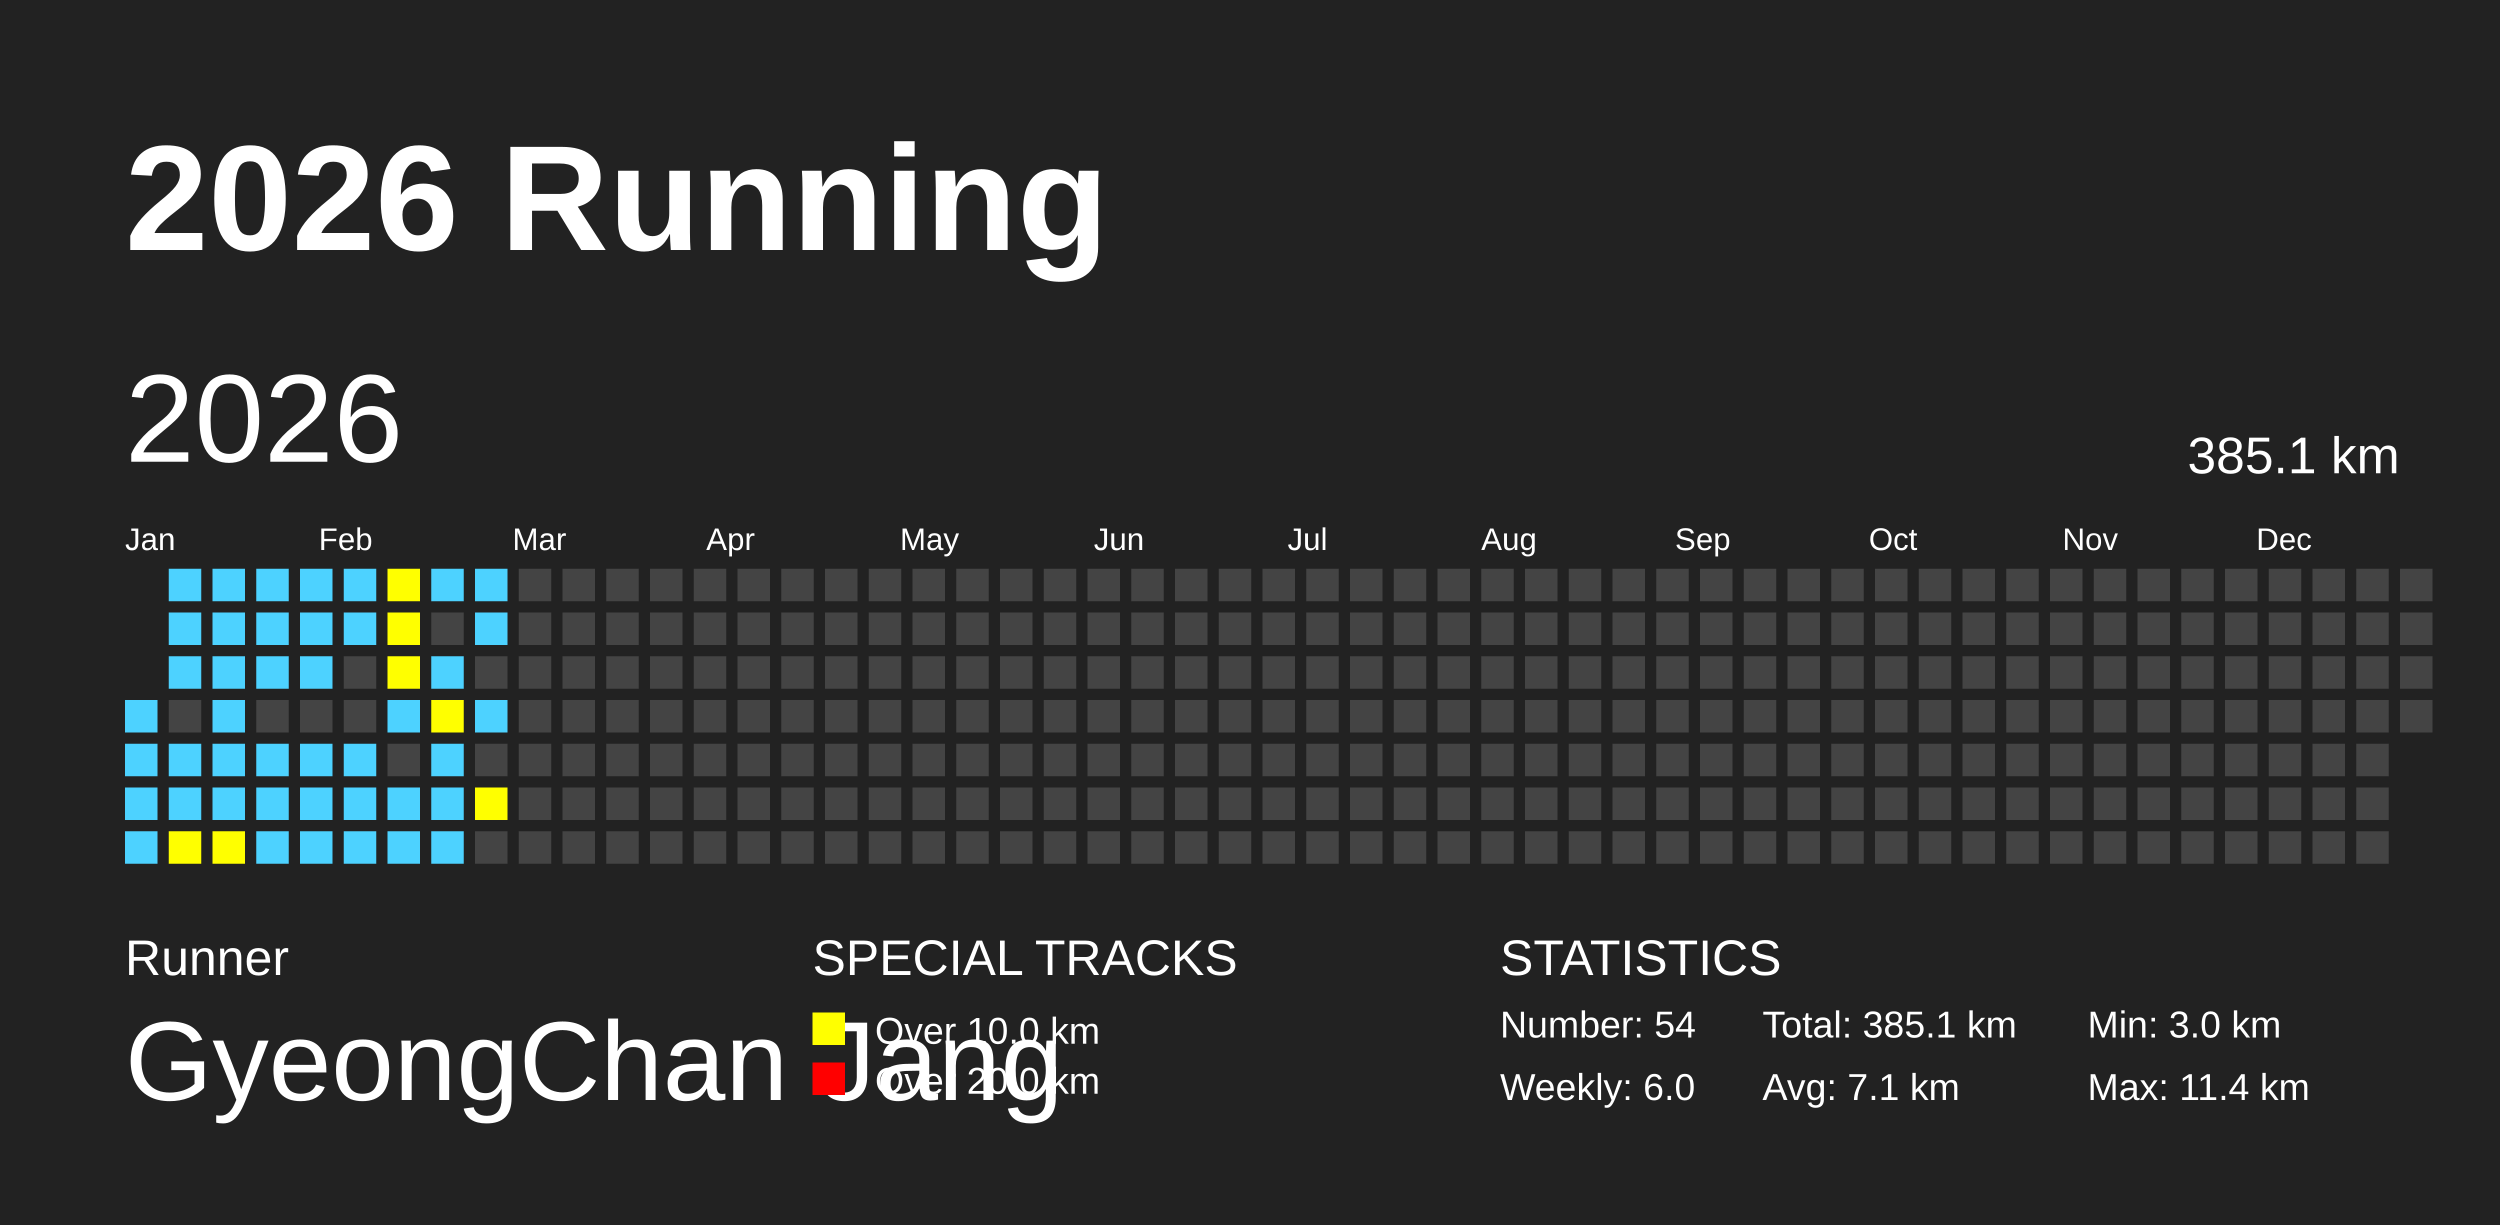
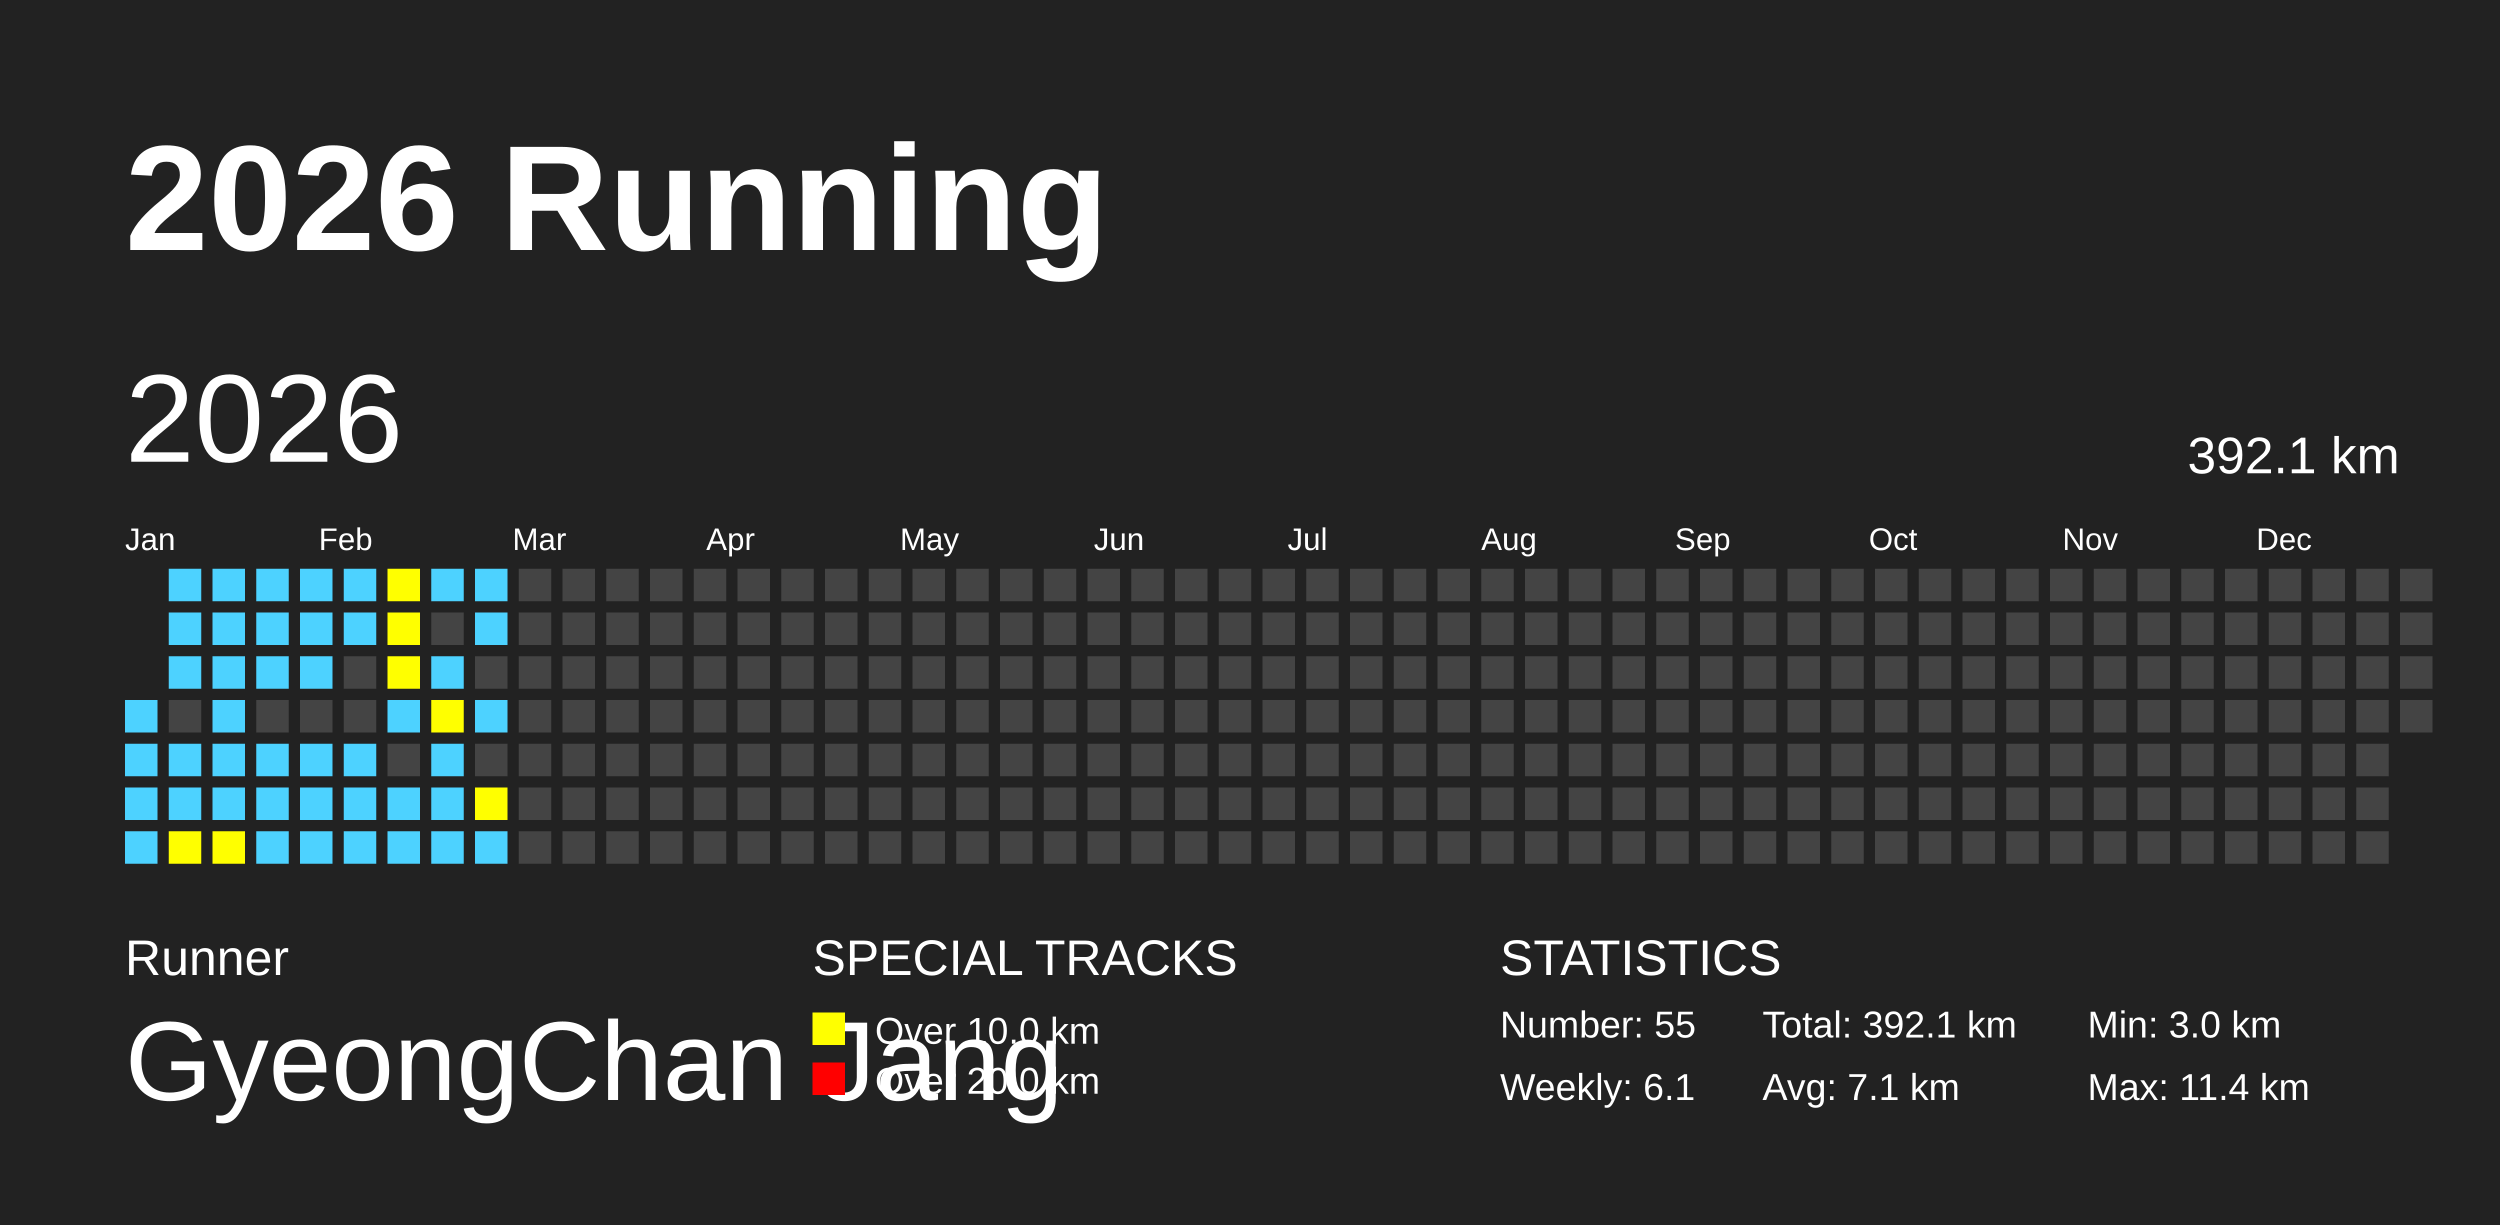
<svg xmlns="http://www.w3.org/2000/svg" baseProfile="full" height="98mm" version="1.1" viewBox="0,0,200,98" width="200mm">
  <defs />
  <rect fill="#222222" height="98" width="200" x="0" y="0" />
  <text fill="#FFFFFF" style="font-size:12px; font-family:Arial; font-weight:bold;" x="10" y="20">2026 Running</text>
  <text fill="#FFFFFF" style="font-size:4px; font-family:Arial" x="10" y="78">Runner</text>
  <text fill="#FFFFFF" style="font-size:9px; font-family:Arial" x="10" y="88">GyeongChan Jang</text>
  <text fill="#FFFFFF" style="font-size:4px; font-family:Arial" x="65" y="78">SPECIAL TRACKS</text>
  <rect fill="yellow" height="2.6" width="2.6" x="65" y="81" />
  <text fill="#FFFFFF" style="font-size:3px; font-family:Arial" x="70" y="83.5">Over 10.0 km</text>
  <rect fill="red" height="2.6" width="2.6" x="65" y="85" />
  <text fill="#FFFFFF" style="font-size:3px; font-family:Arial" x="70" y="87.5">Over 20.0 km</text>
  <text fill="#FFFFFF" style="font-size:4px; font-family:Arial" x="120" y="78">STATISTICS</text>
-   <text fill="#FFFFFF" style="font-size:3px; font-family:Arial" x="120" y="83">Number: 54</text>
-   <text fill="#FFFFFF" style="font-size:3px; font-family:Arial" x="120" y="88">Weekly: 6.0</text>
-   <text fill="#FFFFFF" style="font-size:3px; font-family:Arial" x="141" y="83">Total: 385.1 km</text>
+   <text fill="#FFFFFF" style="font-size:3px; font-family:Arial" x="120" y="83">Number: 55</text>
+   <text fill="#FFFFFF" style="font-size:3px; font-family:Arial" x="120" y="88">Weekly: 6.1</text>
+   <text fill="#FFFFFF" style="font-size:3px; font-family:Arial" x="141" y="83">Total: 392.1 km</text>
  <text fill="#FFFFFF" style="font-size:3px; font-family:Arial" x="141" y="88">Avg: 7.1 km</text>
  <text fill="#FFFFFF" style="font-size:3px; font-family:Arial" x="167" y="83">Min: 3.0 km</text>
  <text fill="#FFFFFF" style="font-size:3px; font-family:Arial" x="167" y="88">Max: 11.4 km</text>
  <text dominant-baseline="hanging" fill="#FFFFFF" style="font-size:10.0px; font-family:Arial;" x="10" y="30">2026</text>
-   <text dominant-baseline="hanging" fill="#FFFFFF" style="font-size:4.125px; font-family:Arial;" x="175" y="35">385.1 km</text>
+   <text dominant-baseline="hanging" fill="#FFFFFF" style="font-size:4.125px; font-family:Arial;" x="175" y="35">392.1 km</text>
  <text fill="#FFFFFF" style="font-size:2.5px; font-family:Arial" x="10.0" y="44">Jan</text>
  <text fill="#FFFFFF" style="font-size:2.5px; font-family:Arial" x="25.5" y="44">Feb</text>
  <text fill="#FFFFFF" style="font-size:2.5px; font-family:Arial" x="41.0" y="44">Mar</text>
  <text fill="#FFFFFF" style="font-size:2.5px; font-family:Arial" x="56.5" y="44">Apr</text>
  <text fill="#FFFFFF" style="font-size:2.5px; font-family:Arial" x="72.0" y="44">May</text>
  <text fill="#FFFFFF" style="font-size:2.5px; font-family:Arial" x="87.5" y="44">Jun</text>
  <text fill="#FFFFFF" style="font-size:2.5px; font-family:Arial" x="103.0" y="44">Jul</text>
  <text fill="#FFFFFF" style="font-size:2.5px; font-family:Arial" x="118.5" y="44">Aug</text>
  <text fill="#FFFFFF" style="font-size:2.5px; font-family:Arial" x="134.0" y="44">Sep</text>
  <text fill="#FFFFFF" style="font-size:2.5px; font-family:Arial" x="149.5" y="44">Oct</text>
  <text fill="#FFFFFF" style="font-size:2.5px; font-family:Arial" x="165.0" y="44">Nov</text>
  <text fill="#FFFFFF" style="font-size:2.5px; font-family:Arial" x="180.5" y="44">Dec</text>
  <rect fill="#4DD2FF" height="2.6" width="2.6" x="10.0" y="56.0" />
  <rect fill="#4DD2FF" height="2.6" width="2.6" x="10.0" y="59.5" />
  <rect fill="#4DD2FF" height="2.6" width="2.6" x="10.0" y="63.0" />
  <rect fill="#4DD2FF" height="2.6" width="2.6" x="10.0" y="66.5" />
  <rect fill="#4DD2FF" height="2.6" width="2.6" x="13.5" y="45.5" />
  <rect fill="#4DD2FF" height="2.6" width="2.6" x="13.5" y="49.0" />
  <rect fill="#4DD2FF" height="2.6" width="2.6" x="13.5" y="52.5" />
  <rect fill="#444444" height="2.6" width="2.6" x="13.5" y="56.0" />
  <rect fill="#4DD2FF" height="2.6" width="2.6" x="13.5" y="59.5" />
  <rect fill="#4DD2FF" height="2.6" width="2.6" x="13.5" y="63.0" />
  <rect fill="yellow" height="2.6" width="2.6" x="13.5" y="66.5" />
  <rect fill="#4DD2FF" height="2.6" width="2.6" x="17.0" y="45.5" />
  <rect fill="#4DD2FF" height="2.6" width="2.6" x="17.0" y="49.0" />
  <rect fill="#4DD2FF" height="2.6" width="2.6" x="17.0" y="52.5" />
  <rect fill="#4DD2FF" height="2.6" width="2.6" x="17.0" y="56.0" />
  <rect fill="#4DD2FF" height="2.6" width="2.6" x="17.0" y="59.5" />
  <rect fill="#4DD2FF" height="2.6" width="2.6" x="17.0" y="63.0" />
  <rect fill="yellow" height="2.6" width="2.6" x="17.0" y="66.5" />
  <rect fill="#4DD2FF" height="2.6" width="2.6" x="20.5" y="45.5" />
  <rect fill="#4DD2FF" height="2.6" width="2.6" x="20.5" y="49.0" />
  <rect fill="#4DD2FF" height="2.6" width="2.6" x="20.5" y="52.5" />
  <rect fill="#444444" height="2.6" width="2.6" x="20.5" y="56.0" />
  <rect fill="#4DD2FF" height="2.6" width="2.6" x="20.5" y="59.5" />
  <rect fill="#4DD2FF" height="2.6" width="2.6" x="20.5" y="63.0" />
  <rect fill="#4DD2FF" height="2.6" width="2.6" x="20.5" y="66.5" />
  <rect fill="#4DD2FF" height="2.6" width="2.6" x="24.0" y="45.5" />
  <rect fill="#4DD2FF" height="2.6" width="2.6" x="24.0" y="49.0" />
  <rect fill="#4DD2FF" height="2.6" width="2.6" x="24.0" y="52.5" />
  <rect fill="#444444" height="2.6" width="2.6" x="24.0" y="56.0" />
  <rect fill="#4DD2FF" height="2.6" width="2.6" x="24.0" y="59.5" />
  <rect fill="#4DD2FF" height="2.6" width="2.6" x="24.0" y="63.0" />
  <rect fill="#4DD2FF" height="2.6" width="2.6" x="24.0" y="66.5" />
  <rect fill="#4DD2FF" height="2.6" width="2.6" x="27.5" y="45.5" />
  <rect fill="#4DD2FF" height="2.6" width="2.6" x="27.5" y="49.0" />
  <rect fill="#444444" height="2.6" width="2.6" x="27.5" y="52.5" />
  <rect fill="#444444" height="2.6" width="2.6" x="27.5" y="56.0" />
  <rect fill="#4DD2FF" height="2.6" width="2.6" x="27.5" y="59.5" />
  <rect fill="#4DD2FF" height="2.6" width="2.6" x="27.5" y="63.0" />
  <rect fill="#4DD2FF" height="2.6" width="2.6" x="27.5" y="66.5" />
  <rect fill="yellow" height="2.6" width="2.6" x="31.0" y="45.5" />
  <rect fill="yellow" height="2.6" width="2.6" x="31.0" y="49.0" />
  <rect fill="yellow" height="2.6" width="2.6" x="31.0" y="52.5" />
  <rect fill="#4DD2FF" height="2.6" width="2.6" x="31.0" y="56.0" />
  <rect fill="#444444" height="2.6" width="2.6" x="31.0" y="59.5" />
  <rect fill="#4DD2FF" height="2.6" width="2.6" x="31.0" y="63.0" />
  <rect fill="#4DD2FF" height="2.6" width="2.6" x="31.0" y="66.5" />
  <rect fill="#4DD2FF" height="2.6" width="2.6" x="34.5" y="45.5" />
  <rect fill="#444444" height="2.6" width="2.6" x="34.5" y="49.0" />
  <rect fill="#4DD2FF" height="2.6" width="2.6" x="34.5" y="52.5" />
  <rect fill="yellow" height="2.6" width="2.6" x="34.5" y="56.0" />
  <rect fill="#4DD2FF" height="2.6" width="2.6" x="34.5" y="59.5" />
  <rect fill="#4DD2FF" height="2.6" width="2.6" x="34.5" y="63.0" />
  <rect fill="#4DD2FF" height="2.6" width="2.6" x="34.5" y="66.5" />
  <rect fill="#4DD2FF" height="2.6" width="2.6" x="38.0" y="45.5" />
  <rect fill="#4DD2FF" height="2.6" width="2.6" x="38.0" y="49.0" />
  <rect fill="#444444" height="2.6" width="2.6" x="38.0" y="52.5" />
  <rect fill="#4DD2FF" height="2.6" width="2.6" x="38.0" y="56.0" />
  <rect fill="#444444" height="2.6" width="2.6" x="38.0" y="59.5" />
  <rect fill="yellow" height="2.6" width="2.6" x="38.0" y="63.0" />
-   <rect fill="#444444" height="2.6" width="2.6" x="38.0" y="66.5" />
+   <rect fill="#4DD2FF" height="2.6" width="2.6" x="38.0" y="66.5" />
  <rect fill="#444444" height="2.6" width="2.6" x="41.5" y="45.5" />
  <rect fill="#444444" height="2.6" width="2.6" x="41.5" y="49.0" />
  <rect fill="#444444" height="2.6" width="2.6" x="41.5" y="52.5" />
  <rect fill="#444444" height="2.6" width="2.6" x="41.5" y="56.0" />
  <rect fill="#444444" height="2.6" width="2.6" x="41.5" y="59.5" />
  <rect fill="#444444" height="2.6" width="2.6" x="41.5" y="63.0" />
  <rect fill="#444444" height="2.6" width="2.6" x="41.5" y="66.5" />
  <rect fill="#444444" height="2.6" width="2.6" x="45.0" y="45.5" />
  <rect fill="#444444" height="2.6" width="2.6" x="45.0" y="49.0" />
  <rect fill="#444444" height="2.6" width="2.6" x="45.0" y="52.5" />
  <rect fill="#444444" height="2.6" width="2.6" x="45.0" y="56.0" />
  <rect fill="#444444" height="2.6" width="2.6" x="45.0" y="59.5" />
  <rect fill="#444444" height="2.6" width="2.6" x="45.0" y="63.0" />
  <rect fill="#444444" height="2.6" width="2.6" x="45.0" y="66.5" />
  <rect fill="#444444" height="2.6" width="2.6" x="48.5" y="45.5" />
  <rect fill="#444444" height="2.6" width="2.6" x="48.5" y="49.0" />
  <rect fill="#444444" height="2.6" width="2.6" x="48.5" y="52.5" />
  <rect fill="#444444" height="2.6" width="2.6" x="48.5" y="56.0" />
  <rect fill="#444444" height="2.6" width="2.6" x="48.5" y="59.5" />
  <rect fill="#444444" height="2.6" width="2.6" x="48.5" y="63.0" />
  <rect fill="#444444" height="2.6" width="2.6" x="48.5" y="66.5" />
  <rect fill="#444444" height="2.6" width="2.6" x="52.0" y="45.5" />
  <rect fill="#444444" height="2.6" width="2.6" x="52.0" y="49.0" />
  <rect fill="#444444" height="2.6" width="2.6" x="52.0" y="52.5" />
  <rect fill="#444444" height="2.6" width="2.6" x="52.0" y="56.0" />
  <rect fill="#444444" height="2.6" width="2.6" x="52.0" y="59.5" />
  <rect fill="#444444" height="2.6" width="2.6" x="52.0" y="63.0" />
  <rect fill="#444444" height="2.6" width="2.6" x="52.0" y="66.5" />
  <rect fill="#444444" height="2.6" width="2.6" x="55.5" y="45.5" />
  <rect fill="#444444" height="2.6" width="2.6" x="55.5" y="49.0" />
  <rect fill="#444444" height="2.6" width="2.6" x="55.5" y="52.5" />
  <rect fill="#444444" height="2.6" width="2.6" x="55.5" y="56.0" />
  <rect fill="#444444" height="2.6" width="2.6" x="55.5" y="59.5" />
  <rect fill="#444444" height="2.6" width="2.6" x="55.5" y="63.0" />
  <rect fill="#444444" height="2.6" width="2.6" x="55.5" y="66.5" />
  <rect fill="#444444" height="2.6" width="2.6" x="59.0" y="45.5" />
  <rect fill="#444444" height="2.6" width="2.6" x="59.0" y="49.0" />
  <rect fill="#444444" height="2.6" width="2.6" x="59.0" y="52.5" />
  <rect fill="#444444" height="2.6" width="2.6" x="59.0" y="56.0" />
  <rect fill="#444444" height="2.6" width="2.6" x="59.0" y="59.5" />
  <rect fill="#444444" height="2.6" width="2.6" x="59.0" y="63.0" />
  <rect fill="#444444" height="2.6" width="2.6" x="59.0" y="66.5" />
  <rect fill="#444444" height="2.6" width="2.6" x="62.5" y="45.5" />
  <rect fill="#444444" height="2.6" width="2.6" x="62.5" y="49.0" />
  <rect fill="#444444" height="2.6" width="2.6" x="62.5" y="52.5" />
  <rect fill="#444444" height="2.6" width="2.6" x="62.5" y="56.0" />
  <rect fill="#444444" height="2.6" width="2.6" x="62.5" y="59.5" />
  <rect fill="#444444" height="2.6" width="2.6" x="62.5" y="63.0" />
  <rect fill="#444444" height="2.6" width="2.6" x="62.5" y="66.5" />
  <rect fill="#444444" height="2.6" width="2.6" x="66.0" y="45.5" />
  <rect fill="#444444" height="2.6" width="2.6" x="66.0" y="49.0" />
  <rect fill="#444444" height="2.6" width="2.6" x="66.0" y="52.5" />
  <rect fill="#444444" height="2.6" width="2.6" x="66.0" y="56.0" />
  <rect fill="#444444" height="2.6" width="2.6" x="66.0" y="59.5" />
  <rect fill="#444444" height="2.6" width="2.6" x="66.0" y="63.0" />
  <rect fill="#444444" height="2.6" width="2.6" x="66.0" y="66.5" />
  <rect fill="#444444" height="2.6" width="2.6" x="69.5" y="45.5" />
  <rect fill="#444444" height="2.6" width="2.6" x="69.5" y="49.0" />
  <rect fill="#444444" height="2.6" width="2.6" x="69.5" y="52.5" />
  <rect fill="#444444" height="2.6" width="2.6" x="69.5" y="56.0" />
  <rect fill="#444444" height="2.6" width="2.6" x="69.5" y="59.5" />
  <rect fill="#444444" height="2.6" width="2.6" x="69.5" y="63.0" />
  <rect fill="#444444" height="2.6" width="2.6" x="69.5" y="66.5" />
  <rect fill="#444444" height="2.6" width="2.6" x="73.0" y="45.5" />
  <rect fill="#444444" height="2.6" width="2.6" x="73.0" y="49.0" />
  <rect fill="#444444" height="2.6" width="2.6" x="73.0" y="52.5" />
  <rect fill="#444444" height="2.6" width="2.6" x="73.0" y="56.0" />
  <rect fill="#444444" height="2.6" width="2.6" x="73.0" y="59.5" />
  <rect fill="#444444" height="2.6" width="2.6" x="73.0" y="63.0" />
  <rect fill="#444444" height="2.6" width="2.6" x="73.0" y="66.5" />
  <rect fill="#444444" height="2.6" width="2.6" x="76.5" y="45.5" />
  <rect fill="#444444" height="2.6" width="2.6" x="76.5" y="49.0" />
  <rect fill="#444444" height="2.6" width="2.6" x="76.5" y="52.5" />
  <rect fill="#444444" height="2.6" width="2.6" x="76.5" y="56.0" />
  <rect fill="#444444" height="2.6" width="2.6" x="76.5" y="59.5" />
  <rect fill="#444444" height="2.6" width="2.6" x="76.5" y="63.0" />
  <rect fill="#444444" height="2.6" width="2.6" x="76.5" y="66.5" />
  <rect fill="#444444" height="2.6" width="2.6" x="80.0" y="45.5" />
  <rect fill="#444444" height="2.6" width="2.6" x="80.0" y="49.0" />
  <rect fill="#444444" height="2.6" width="2.6" x="80.0" y="52.5" />
  <rect fill="#444444" height="2.6" width="2.6" x="80.0" y="56.0" />
  <rect fill="#444444" height="2.6" width="2.6" x="80.0" y="59.5" />
  <rect fill="#444444" height="2.6" width="2.6" x="80.0" y="63.0" />
  <rect fill="#444444" height="2.6" width="2.6" x="80.0" y="66.5" />
  <rect fill="#444444" height="2.6" width="2.6" x="83.5" y="45.5" />
  <rect fill="#444444" height="2.6" width="2.6" x="83.5" y="49.0" />
  <rect fill="#444444" height="2.6" width="2.6" x="83.5" y="52.5" />
  <rect fill="#444444" height="2.6" width="2.6" x="83.5" y="56.0" />
  <rect fill="#444444" height="2.6" width="2.6" x="83.5" y="59.5" />
  <rect fill="#444444" height="2.6" width="2.6" x="83.5" y="63.0" />
  <rect fill="#444444" height="2.6" width="2.6" x="83.5" y="66.5" />
  <rect fill="#444444" height="2.6" width="2.6" x="87.0" y="45.5" />
  <rect fill="#444444" height="2.6" width="2.6" x="87.0" y="49.0" />
  <rect fill="#444444" height="2.6" width="2.6" x="87.0" y="52.5" />
  <rect fill="#444444" height="2.6" width="2.6" x="87.0" y="56.0" />
  <rect fill="#444444" height="2.6" width="2.6" x="87.0" y="59.5" />
  <rect fill="#444444" height="2.6" width="2.6" x="87.0" y="63.0" />
  <rect fill="#444444" height="2.6" width="2.6" x="87.0" y="66.5" />
  <rect fill="#444444" height="2.6" width="2.6" x="90.5" y="45.5" />
  <rect fill="#444444" height="2.6" width="2.6" x="90.5" y="49.0" />
  <rect fill="#444444" height="2.6" width="2.6" x="90.5" y="52.5" />
  <rect fill="#444444" height="2.6" width="2.6" x="90.5" y="56.0" />
  <rect fill="#444444" height="2.6" width="2.6" x="90.5" y="59.5" />
  <rect fill="#444444" height="2.6" width="2.6" x="90.5" y="63.0" />
  <rect fill="#444444" height="2.6" width="2.6" x="90.5" y="66.5" />
  <rect fill="#444444" height="2.6" width="2.6" x="94.0" y="45.5" />
  <rect fill="#444444" height="2.6" width="2.6" x="94.0" y="49.0" />
  <rect fill="#444444" height="2.6" width="2.6" x="94.0" y="52.5" />
  <rect fill="#444444" height="2.6" width="2.6" x="94.0" y="56.0" />
  <rect fill="#444444" height="2.6" width="2.6" x="94.0" y="59.5" />
  <rect fill="#444444" height="2.6" width="2.6" x="94.0" y="63.0" />
  <rect fill="#444444" height="2.6" width="2.6" x="94.0" y="66.5" />
  <rect fill="#444444" height="2.6" width="2.6" x="97.5" y="45.5" />
  <rect fill="#444444" height="2.6" width="2.6" x="97.5" y="49.0" />
  <rect fill="#444444" height="2.6" width="2.6" x="97.5" y="52.5" />
  <rect fill="#444444" height="2.6" width="2.6" x="97.5" y="56.0" />
  <rect fill="#444444" height="2.6" width="2.6" x="97.5" y="59.5" />
  <rect fill="#444444" height="2.6" width="2.6" x="97.5" y="63.0" />
  <rect fill="#444444" height="2.6" width="2.6" x="97.5" y="66.5" />
  <rect fill="#444444" height="2.6" width="2.6" x="101.0" y="45.5" />
  <rect fill="#444444" height="2.6" width="2.6" x="101.0" y="49.0" />
  <rect fill="#444444" height="2.6" width="2.6" x="101.0" y="52.5" />
  <rect fill="#444444" height="2.6" width="2.6" x="101.0" y="56.0" />
  <rect fill="#444444" height="2.6" width="2.6" x="101.0" y="59.5" />
  <rect fill="#444444" height="2.6" width="2.6" x="101.0" y="63.0" />
  <rect fill="#444444" height="2.6" width="2.6" x="101.0" y="66.5" />
  <rect fill="#444444" height="2.6" width="2.6" x="104.5" y="45.5" />
  <rect fill="#444444" height="2.6" width="2.6" x="104.5" y="49.0" />
  <rect fill="#444444" height="2.6" width="2.6" x="104.5" y="52.5" />
  <rect fill="#444444" height="2.6" width="2.6" x="104.5" y="56.0" />
  <rect fill="#444444" height="2.6" width="2.6" x="104.5" y="59.5" />
  <rect fill="#444444" height="2.6" width="2.6" x="104.5" y="63.0" />
  <rect fill="#444444" height="2.6" width="2.6" x="104.5" y="66.5" />
  <rect fill="#444444" height="2.6" width="2.6" x="108.0" y="45.5" />
  <rect fill="#444444" height="2.6" width="2.6" x="108.0" y="49.0" />
  <rect fill="#444444" height="2.6" width="2.6" x="108.0" y="52.5" />
  <rect fill="#444444" height="2.6" width="2.6" x="108.0" y="56.0" />
  <rect fill="#444444" height="2.6" width="2.6" x="108.0" y="59.5" />
  <rect fill="#444444" height="2.6" width="2.6" x="108.0" y="63.0" />
  <rect fill="#444444" height="2.6" width="2.6" x="108.0" y="66.5" />
  <rect fill="#444444" height="2.6" width="2.6" x="111.5" y="45.5" />
  <rect fill="#444444" height="2.6" width="2.6" x="111.5" y="49.0" />
  <rect fill="#444444" height="2.6" width="2.6" x="111.5" y="52.5" />
  <rect fill="#444444" height="2.6" width="2.6" x="111.5" y="56.0" />
  <rect fill="#444444" height="2.6" width="2.6" x="111.5" y="59.5" />
  <rect fill="#444444" height="2.6" width="2.6" x="111.5" y="63.0" />
  <rect fill="#444444" height="2.6" width="2.6" x="111.5" y="66.5" />
  <rect fill="#444444" height="2.6" width="2.6" x="115.0" y="45.5" />
  <rect fill="#444444" height="2.6" width="2.6" x="115.0" y="49.0" />
  <rect fill="#444444" height="2.6" width="2.6" x="115.0" y="52.5" />
  <rect fill="#444444" height="2.6" width="2.6" x="115.0" y="56.0" />
  <rect fill="#444444" height="2.6" width="2.6" x="115.0" y="59.5" />
  <rect fill="#444444" height="2.6" width="2.6" x="115.0" y="63.0" />
  <rect fill="#444444" height="2.6" width="2.6" x="115.0" y="66.5" />
  <rect fill="#444444" height="2.6" width="2.6" x="118.5" y="45.5" />
  <rect fill="#444444" height="2.6" width="2.6" x="118.5" y="49.0" />
  <rect fill="#444444" height="2.6" width="2.6" x="118.5" y="52.5" />
  <rect fill="#444444" height="2.6" width="2.6" x="118.5" y="56.0" />
  <rect fill="#444444" height="2.6" width="2.6" x="118.5" y="59.5" />
  <rect fill="#444444" height="2.6" width="2.6" x="118.5" y="63.0" />
  <rect fill="#444444" height="2.6" width="2.6" x="118.5" y="66.5" />
  <rect fill="#444444" height="2.6" width="2.6" x="122.0" y="45.5" />
  <rect fill="#444444" height="2.6" width="2.6" x="122.0" y="49.0" />
  <rect fill="#444444" height="2.6" width="2.6" x="122.0" y="52.5" />
  <rect fill="#444444" height="2.6" width="2.6" x="122.0" y="56.0" />
  <rect fill="#444444" height="2.6" width="2.6" x="122.0" y="59.5" />
  <rect fill="#444444" height="2.6" width="2.6" x="122.0" y="63.0" />
  <rect fill="#444444" height="2.6" width="2.6" x="122.0" y="66.5" />
  <rect fill="#444444" height="2.6" width="2.6" x="125.5" y="45.5" />
  <rect fill="#444444" height="2.6" width="2.6" x="125.5" y="49.0" />
  <rect fill="#444444" height="2.6" width="2.6" x="125.5" y="52.5" />
  <rect fill="#444444" height="2.6" width="2.6" x="125.5" y="56.0" />
  <rect fill="#444444" height="2.6" width="2.6" x="125.5" y="59.5" />
  <rect fill="#444444" height="2.6" width="2.6" x="125.5" y="63.0" />
  <rect fill="#444444" height="2.6" width="2.6" x="125.5" y="66.5" />
  <rect fill="#444444" height="2.6" width="2.6" x="129.0" y="45.5" />
  <rect fill="#444444" height="2.6" width="2.6" x="129.0" y="49.0" />
  <rect fill="#444444" height="2.6" width="2.6" x="129.0" y="52.5" />
  <rect fill="#444444" height="2.6" width="2.6" x="129.0" y="56.0" />
  <rect fill="#444444" height="2.6" width="2.6" x="129.0" y="59.5" />
  <rect fill="#444444" height="2.6" width="2.6" x="129.0" y="63.0" />
  <rect fill="#444444" height="2.6" width="2.6" x="129.0" y="66.5" />
  <rect fill="#444444" height="2.6" width="2.6" x="132.5" y="45.5" />
  <rect fill="#444444" height="2.6" width="2.6" x="132.5" y="49.0" />
  <rect fill="#444444" height="2.6" width="2.6" x="132.5" y="52.5" />
  <rect fill="#444444" height="2.6" width="2.6" x="132.5" y="56.0" />
  <rect fill="#444444" height="2.6" width="2.6" x="132.5" y="59.5" />
  <rect fill="#444444" height="2.6" width="2.6" x="132.5" y="63.0" />
  <rect fill="#444444" height="2.6" width="2.6" x="132.5" y="66.5" />
  <rect fill="#444444" height="2.6" width="2.6" x="136.0" y="45.5" />
  <rect fill="#444444" height="2.6" width="2.6" x="136.0" y="49.0" />
  <rect fill="#444444" height="2.6" width="2.6" x="136.0" y="52.5" />
  <rect fill="#444444" height="2.6" width="2.6" x="136.0" y="56.0" />
  <rect fill="#444444" height="2.6" width="2.6" x="136.0" y="59.5" />
  <rect fill="#444444" height="2.6" width="2.6" x="136.0" y="63.0" />
  <rect fill="#444444" height="2.6" width="2.6" x="136.0" y="66.5" />
  <rect fill="#444444" height="2.6" width="2.6" x="139.5" y="45.5" />
  <rect fill="#444444" height="2.6" width="2.6" x="139.5" y="49.0" />
  <rect fill="#444444" height="2.6" width="2.6" x="139.5" y="52.5" />
  <rect fill="#444444" height="2.6" width="2.6" x="139.5" y="56.0" />
  <rect fill="#444444" height="2.6" width="2.6" x="139.5" y="59.5" />
  <rect fill="#444444" height="2.6" width="2.6" x="139.5" y="63.0" />
  <rect fill="#444444" height="2.6" width="2.6" x="139.5" y="66.5" />
  <rect fill="#444444" height="2.6" width="2.6" x="143.0" y="45.5" />
  <rect fill="#444444" height="2.6" width="2.6" x="143.0" y="49.0" />
  <rect fill="#444444" height="2.6" width="2.6" x="143.0" y="52.5" />
  <rect fill="#444444" height="2.6" width="2.6" x="143.0" y="56.0" />
  <rect fill="#444444" height="2.6" width="2.6" x="143.0" y="59.5" />
  <rect fill="#444444" height="2.6" width="2.6" x="143.0" y="63.0" />
  <rect fill="#444444" height="2.6" width="2.6" x="143.0" y="66.5" />
  <rect fill="#444444" height="2.6" width="2.6" x="146.5" y="45.5" />
  <rect fill="#444444" height="2.6" width="2.6" x="146.5" y="49.0" />
  <rect fill="#444444" height="2.6" width="2.6" x="146.5" y="52.5" />
  <rect fill="#444444" height="2.6" width="2.6" x="146.5" y="56.0" />
  <rect fill="#444444" height="2.6" width="2.6" x="146.5" y="59.5" />
  <rect fill="#444444" height="2.6" width="2.6" x="146.5" y="63.0" />
  <rect fill="#444444" height="2.6" width="2.6" x="146.5" y="66.5" />
  <rect fill="#444444" height="2.6" width="2.6" x="150.0" y="45.5" />
  <rect fill="#444444" height="2.6" width="2.6" x="150.0" y="49.0" />
  <rect fill="#444444" height="2.6" width="2.6" x="150.0" y="52.5" />
  <rect fill="#444444" height="2.6" width="2.6" x="150.0" y="56.0" />
  <rect fill="#444444" height="2.6" width="2.6" x="150.0" y="59.5" />
  <rect fill="#444444" height="2.6" width="2.6" x="150.0" y="63.0" />
  <rect fill="#444444" height="2.6" width="2.6" x="150.0" y="66.5" />
  <rect fill="#444444" height="2.6" width="2.6" x="153.5" y="45.5" />
  <rect fill="#444444" height="2.6" width="2.6" x="153.5" y="49.0" />
  <rect fill="#444444" height="2.6" width="2.6" x="153.5" y="52.5" />
  <rect fill="#444444" height="2.6" width="2.6" x="153.5" y="56.0" />
  <rect fill="#444444" height="2.6" width="2.6" x="153.5" y="59.5" />
  <rect fill="#444444" height="2.6" width="2.6" x="153.5" y="63.0" />
  <rect fill="#444444" height="2.6" width="2.6" x="153.5" y="66.5" />
  <rect fill="#444444" height="2.6" width="2.6" x="157.0" y="45.5" />
  <rect fill="#444444" height="2.6" width="2.6" x="157.0" y="49.0" />
  <rect fill="#444444" height="2.6" width="2.6" x="157.0" y="52.5" />
  <rect fill="#444444" height="2.6" width="2.6" x="157.0" y="56.0" />
  <rect fill="#444444" height="2.6" width="2.6" x="157.0" y="59.5" />
  <rect fill="#444444" height="2.6" width="2.6" x="157.0" y="63.0" />
  <rect fill="#444444" height="2.6" width="2.6" x="157.0" y="66.5" />
  <rect fill="#444444" height="2.6" width="2.6" x="160.5" y="45.5" />
  <rect fill="#444444" height="2.6" width="2.6" x="160.5" y="49.0" />
  <rect fill="#444444" height="2.6" width="2.6" x="160.5" y="52.5" />
  <rect fill="#444444" height="2.6" width="2.6" x="160.5" y="56.0" />
  <rect fill="#444444" height="2.6" width="2.6" x="160.5" y="59.5" />
  <rect fill="#444444" height="2.6" width="2.6" x="160.5" y="63.0" />
  <rect fill="#444444" height="2.6" width="2.6" x="160.5" y="66.5" />
  <rect fill="#444444" height="2.6" width="2.6" x="164.0" y="45.5" />
  <rect fill="#444444" height="2.6" width="2.6" x="164.0" y="49.0" />
  <rect fill="#444444" height="2.6" width="2.6" x="164.0" y="52.5" />
  <rect fill="#444444" height="2.6" width="2.6" x="164.0" y="56.0" />
  <rect fill="#444444" height="2.6" width="2.6" x="164.0" y="59.5" />
  <rect fill="#444444" height="2.6" width="2.6" x="164.0" y="63.0" />
  <rect fill="#444444" height="2.6" width="2.6" x="164.0" y="66.5" />
  <rect fill="#444444" height="2.6" width="2.6" x="167.5" y="45.5" />
  <rect fill="#444444" height="2.6" width="2.6" x="167.5" y="49.0" />
  <rect fill="#444444" height="2.6" width="2.6" x="167.5" y="52.5" />
  <rect fill="#444444" height="2.6" width="2.6" x="167.5" y="56.0" />
  <rect fill="#444444" height="2.6" width="2.6" x="167.5" y="59.5" />
  <rect fill="#444444" height="2.6" width="2.6" x="167.5" y="63.0" />
  <rect fill="#444444" height="2.6" width="2.6" x="167.5" y="66.5" />
  <rect fill="#444444" height="2.6" width="2.6" x="171.0" y="45.5" />
  <rect fill="#444444" height="2.6" width="2.6" x="171.0" y="49.0" />
  <rect fill="#444444" height="2.6" width="2.6" x="171.0" y="52.5" />
  <rect fill="#444444" height="2.6" width="2.6" x="171.0" y="56.0" />
  <rect fill="#444444" height="2.6" width="2.6" x="171.0" y="59.5" />
  <rect fill="#444444" height="2.6" width="2.6" x="171.0" y="63.0" />
  <rect fill="#444444" height="2.6" width="2.6" x="171.0" y="66.5" />
  <rect fill="#444444" height="2.6" width="2.6" x="174.5" y="45.5" />
  <rect fill="#444444" height="2.6" width="2.6" x="174.5" y="49.0" />
  <rect fill="#444444" height="2.6" width="2.6" x="174.5" y="52.5" />
  <rect fill="#444444" height="2.6" width="2.6" x="174.5" y="56.0" />
  <rect fill="#444444" height="2.6" width="2.6" x="174.5" y="59.5" />
  <rect fill="#444444" height="2.6" width="2.6" x="174.5" y="63.0" />
  <rect fill="#444444" height="2.6" width="2.6" x="174.5" y="66.5" />
  <rect fill="#444444" height="2.6" width="2.6" x="178.0" y="45.5" />
  <rect fill="#444444" height="2.6" width="2.6" x="178.0" y="49.0" />
  <rect fill="#444444" height="2.6" width="2.6" x="178.0" y="52.5" />
  <rect fill="#444444" height="2.6" width="2.6" x="178.0" y="56.0" />
  <rect fill="#444444" height="2.6" width="2.6" x="178.0" y="59.5" />
  <rect fill="#444444" height="2.6" width="2.6" x="178.0" y="63.0" />
  <rect fill="#444444" height="2.6" width="2.6" x="178.0" y="66.5" />
  <rect fill="#444444" height="2.6" width="2.6" x="181.5" y="45.5" />
  <rect fill="#444444" height="2.6" width="2.6" x="181.5" y="49.0" />
  <rect fill="#444444" height="2.6" width="2.6" x="181.5" y="52.5" />
  <rect fill="#444444" height="2.6" width="2.6" x="181.5" y="56.0" />
  <rect fill="#444444" height="2.6" width="2.6" x="181.5" y="59.5" />
  <rect fill="#444444" height="2.6" width="2.6" x="181.5" y="63.0" />
  <rect fill="#444444" height="2.6" width="2.6" x="181.5" y="66.5" />
  <rect fill="#444444" height="2.6" width="2.6" x="185.0" y="45.5" />
  <rect fill="#444444" height="2.6" width="2.6" x="185.0" y="49.0" />
  <rect fill="#444444" height="2.6" width="2.6" x="185.0" y="52.5" />
  <rect fill="#444444" height="2.6" width="2.6" x="185.0" y="56.0" />
  <rect fill="#444444" height="2.6" width="2.6" x="185.0" y="59.5" />
  <rect fill="#444444" height="2.6" width="2.6" x="185.0" y="63.0" />
  <rect fill="#444444" height="2.6" width="2.6" x="185.0" y="66.5" />
  <rect fill="#444444" height="2.6" width="2.6" x="188.5" y="45.5" />
  <rect fill="#444444" height="2.6" width="2.6" x="188.5" y="49.0" />
  <rect fill="#444444" height="2.6" width="2.6" x="188.5" y="52.5" />
  <rect fill="#444444" height="2.6" width="2.6" x="188.5" y="56.0" />
  <rect fill="#444444" height="2.6" width="2.6" x="188.5" y="59.5" />
  <rect fill="#444444" height="2.6" width="2.6" x="188.5" y="63.0" />
  <rect fill="#444444" height="2.6" width="2.6" x="188.5" y="66.5" />
  <rect fill="#444444" height="2.6" width="2.6" x="192.0" y="45.5" />
  <rect fill="#444444" height="2.6" width="2.6" x="192.0" y="49.0" />
  <rect fill="#444444" height="2.6" width="2.6" x="192.0" y="52.5" />
  <rect fill="#444444" height="2.6" width="2.6" x="192.0" y="56.0" />
</svg>
